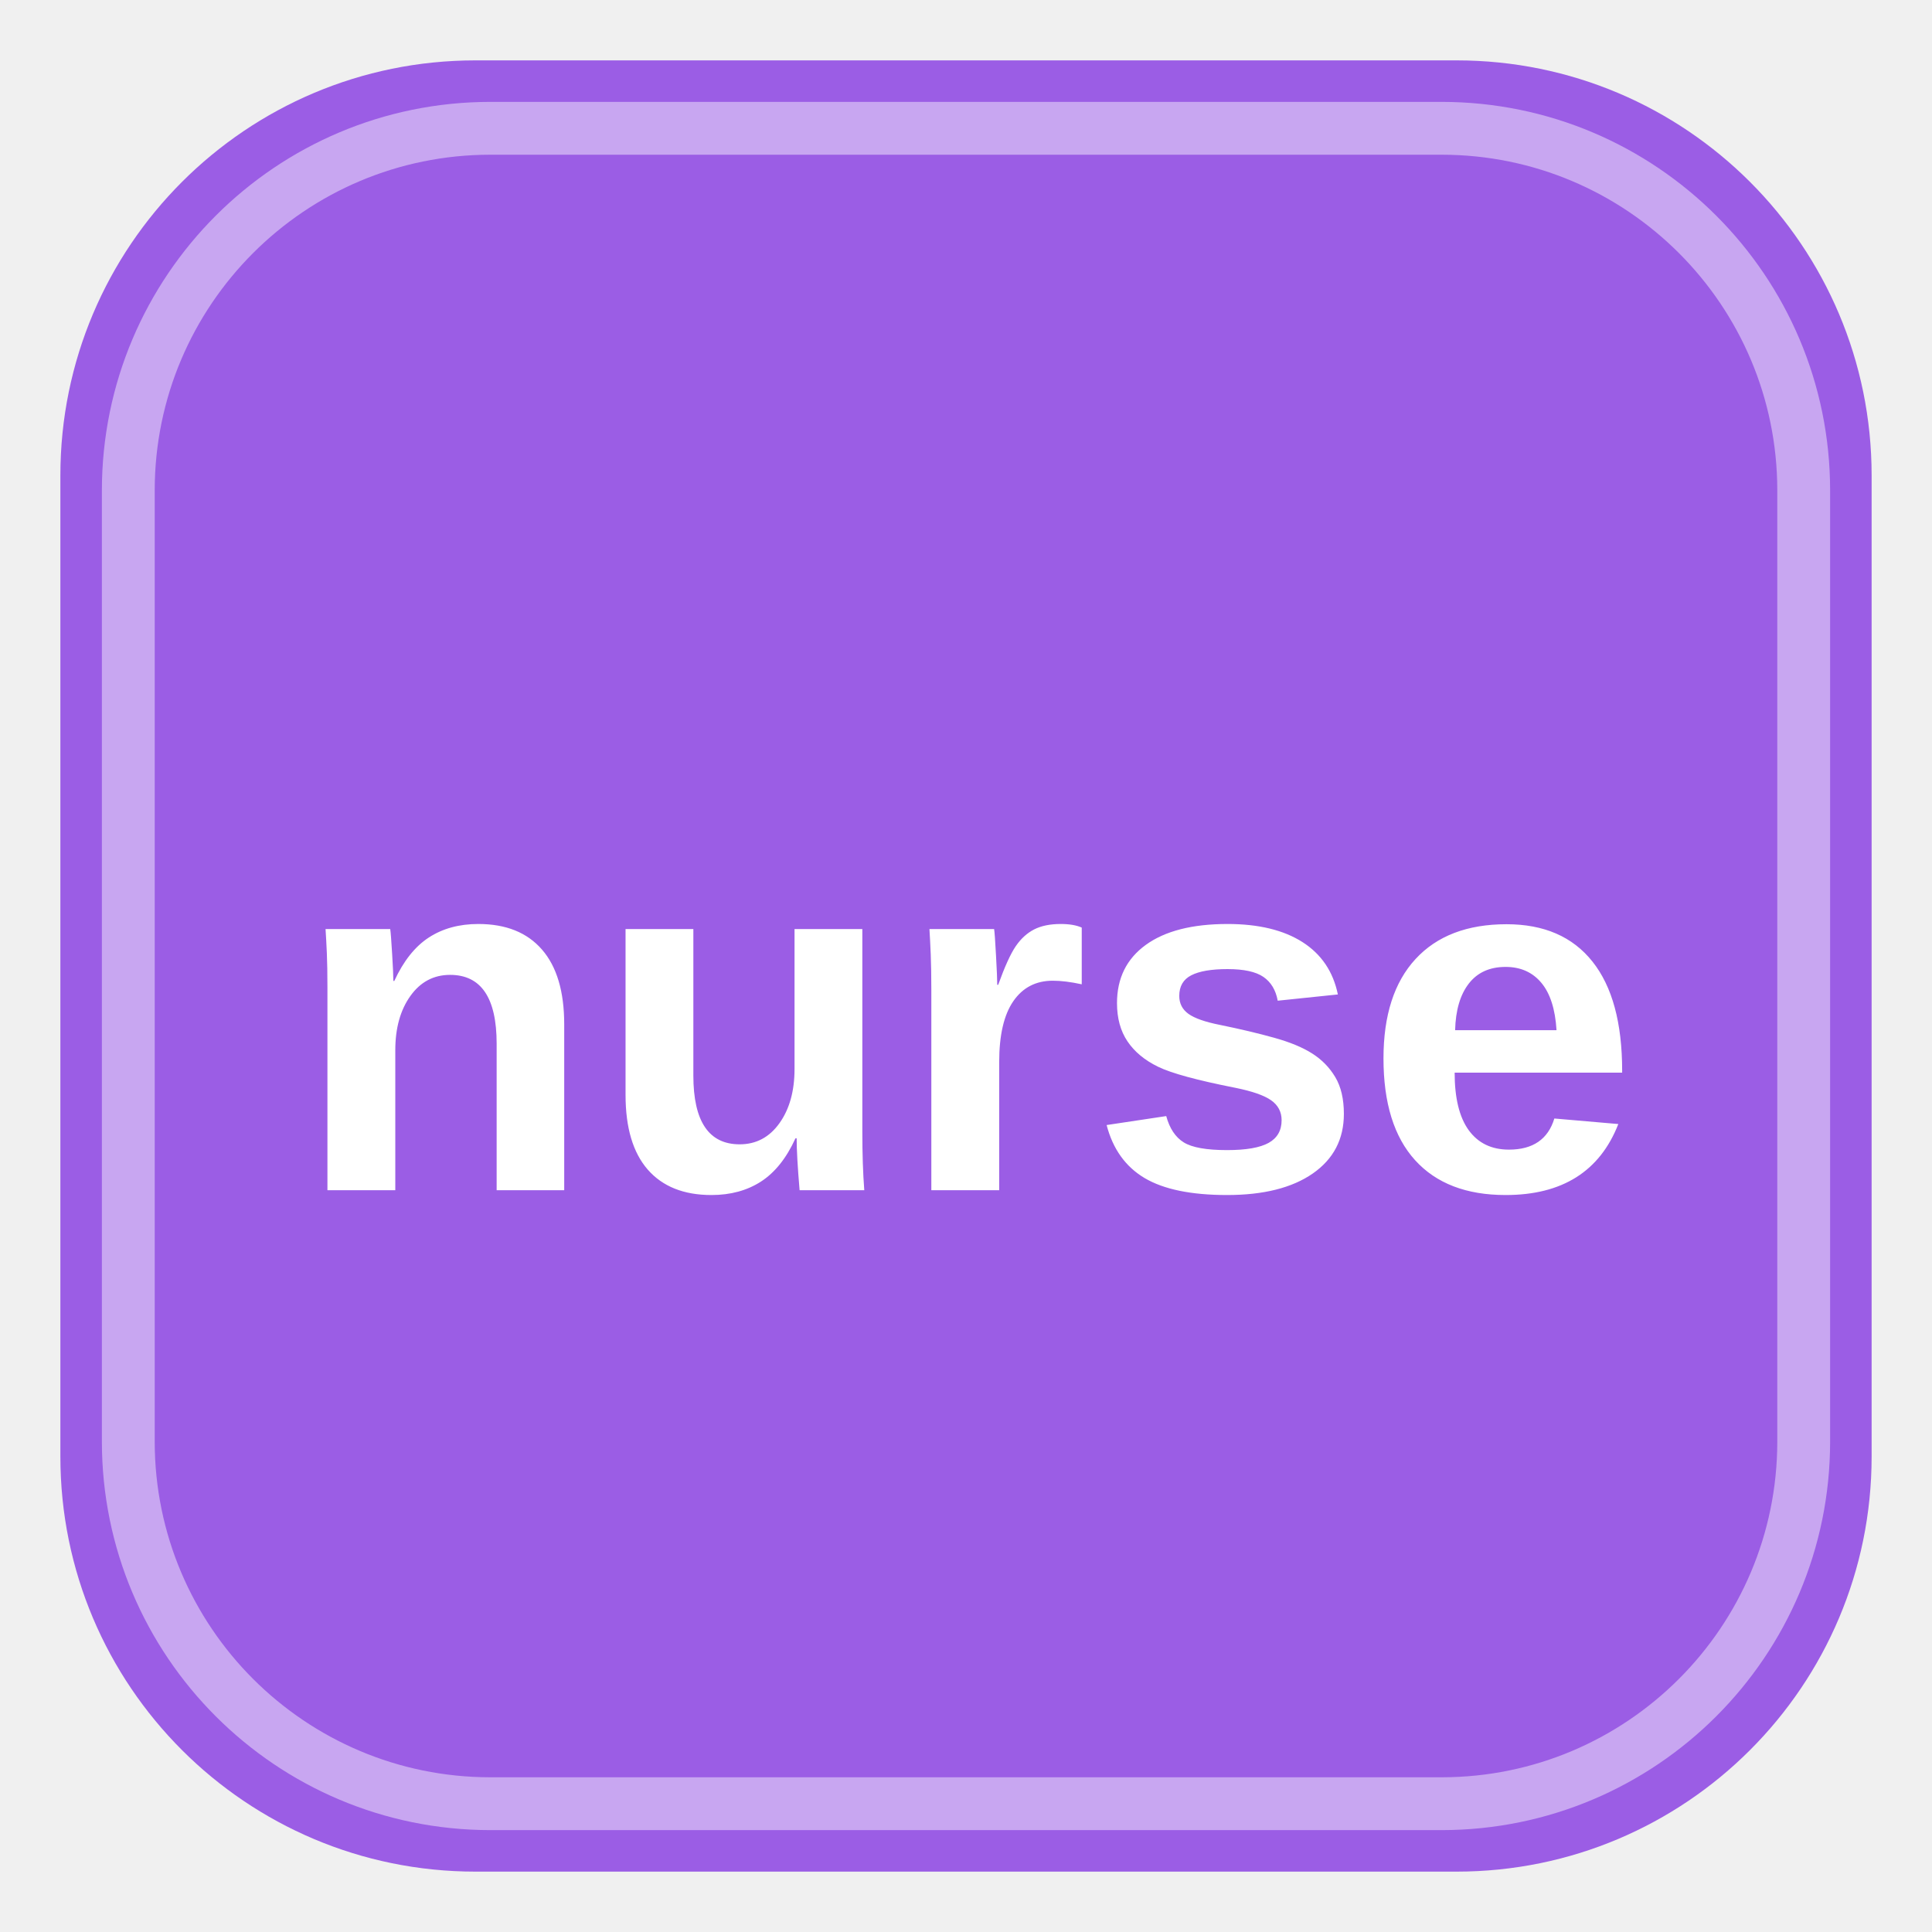
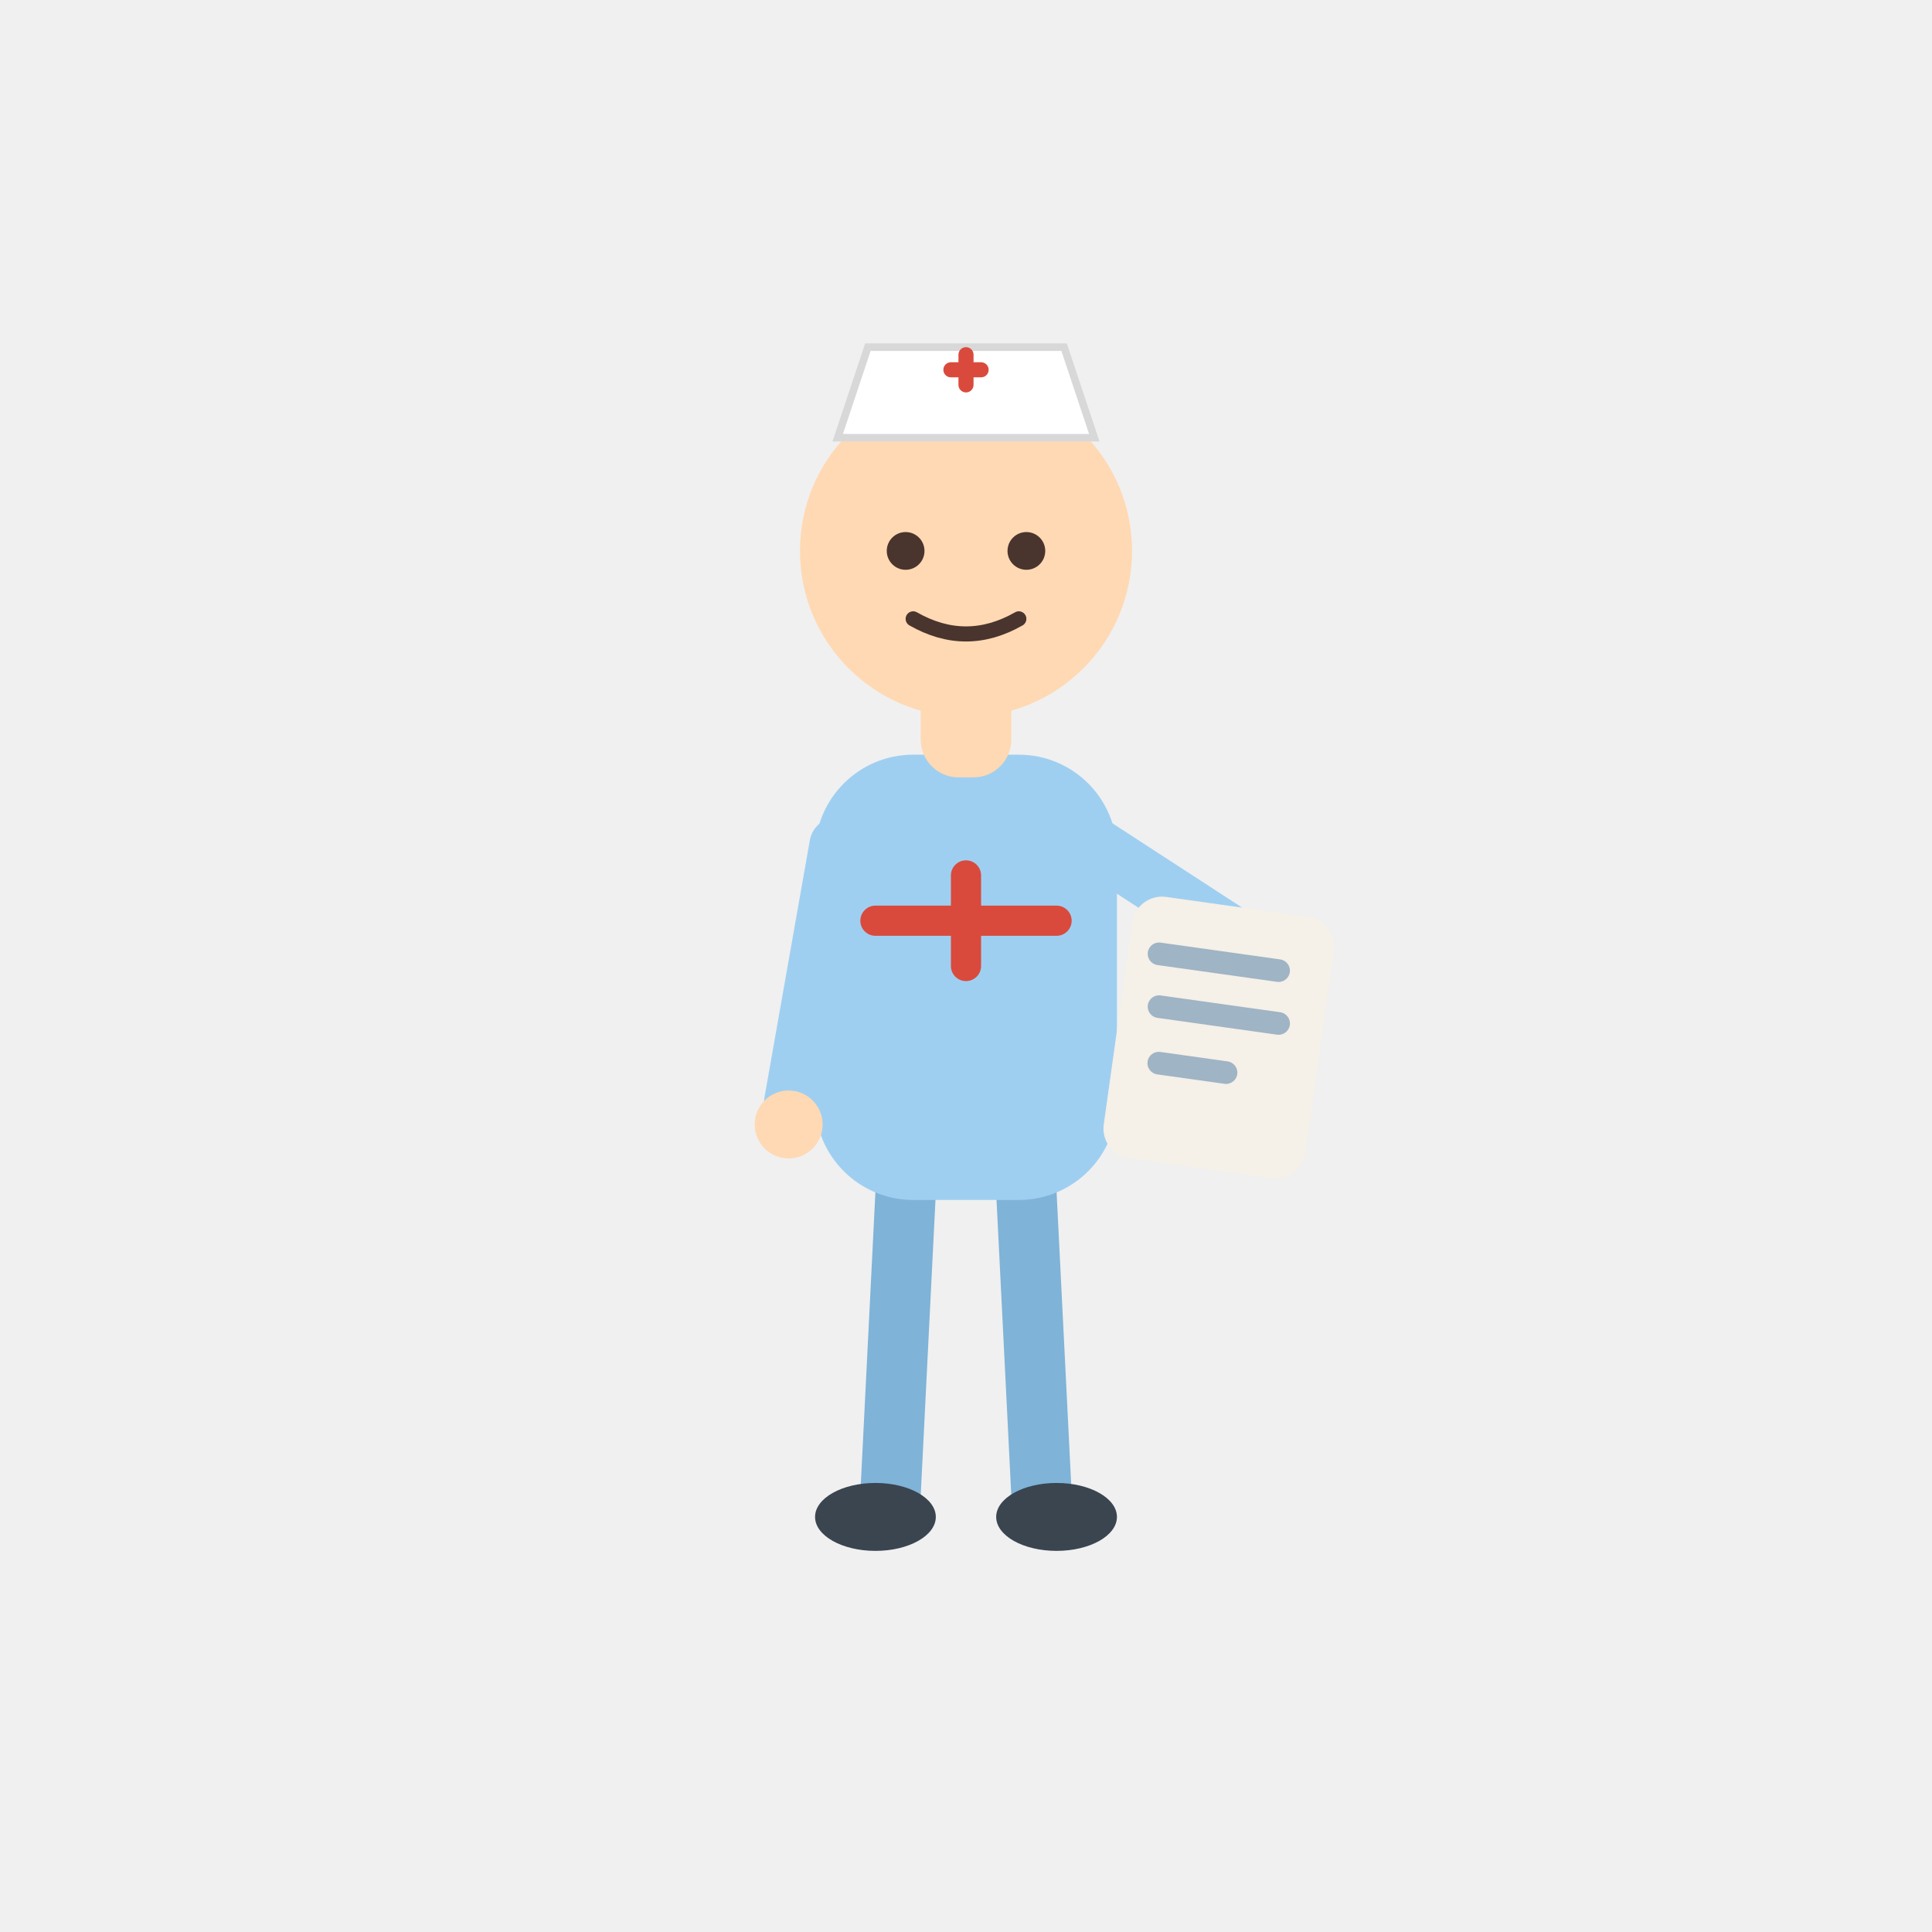
<svg xmlns="http://www.w3.org/2000/svg" width="512" height="512" viewBox="0 0 512 512">
-   <rect x="16" y="16" width="480" height="480" rx="110" fill="#9B5DE5" />
-   <rect x="34" y="34" width="444" height="444" rx="96" fill="none" stroke="rgba(255,255,255,0.45)" stroke-width="14" />
-   <text x="256" y="270" font-family="Arial, Helvetica, sans-serif" font-weight="bold" font-size="131" fill="#FFFFFF" text-anchor="middle" dominant-baseline="central">nurse</text>
+   <path d="M240 316 L236 396" stroke="#7FB3D8" stroke-width="16" fill="none" stroke-linecap="round" stroke-linejoin="round" opacity="1" />
+   <path d="M272 316 L276 396" stroke="#7FB3D8" stroke-width="16" fill="none" stroke-linecap="round" stroke-linejoin="round" opacity="1" />
+   <ellipse cx="232" cy="402" rx="16" ry="9" fill="#3A4550" />
+   <ellipse cx="280" cy="402" rx="16" ry="9" fill="#3A4550" />
+   <rect x="216" y="200" width="80" height="118" rx="26" fill="#9FCFF0" />
+   <path d="M222 224 L210 292" stroke="#9FCFF0" stroke-width="15" fill="none" stroke-linecap="round" stroke-linejoin="round" opacity="1" />
+   <circle cx="209" cy="298" r="9" fill="#FFD9B3" />
+   <path d="M290 224 L330 250" stroke="#9FCFF0" stroke-width="15" fill="none" stroke-linecap="round" stroke-linejoin="round" opacity="1" />
+   <circle cx="336" cy="252" r="9" fill="#FFD9B3" />
+   <rect x="244" y="178" width="24" height="28" rx="10" fill="#FFD9B3" />
+   <circle cx="256" cy="146" r="44" fill="#FFD9B3" />
+   <path d="M222 116 L290 116 L282 92 L230 92 Z" fill="#FFFFFF" stroke="#D8D8D8" stroke-width="2" />
+   <rect x="250" y="96" width="12" height="4" rx="2" fill="#D94A3D" />
+   <rect x="254" y="92" width="4" height="12" rx="2" fill="#D94A3D" />
+   <circle cx="240" cy="146" r="5" fill="#4A342E" />
+   <circle cx="272" cy="146" r="5" fill="#4A342E" />
+   <path d="M242 164 Q256 172 270 164" stroke="#4A342E" stroke-width="4" fill="none" stroke-linecap="round" stroke-linejoin="round" opacity="1" />
+   <rect x="296" y="240" width="54" height="70" rx="8" fill="#F5F0E8" transform="rotate(8 323 275)" />
+   <rect x="304" y="252" width="38" height="6" rx="3" fill="#9FB4C4" transform="rotate(8 323 255)" />
+   <rect x="304" y="266" width="38" height="6" rx="3" fill="#9FB4C4" transform="rotate(8 323 269)" />
+   <rect x="304" y="280" width="24" height="6" rx="3" fill="#9FB4C4" transform="rotate(8 316 283)" />
+   <rect x="228" y="240" width="56" height="8" rx="4" fill="#D94A3D" />
+   <rect x="252" y="228" width="8" height="32" rx="4" fill="#D94A3D" />
</svg>
